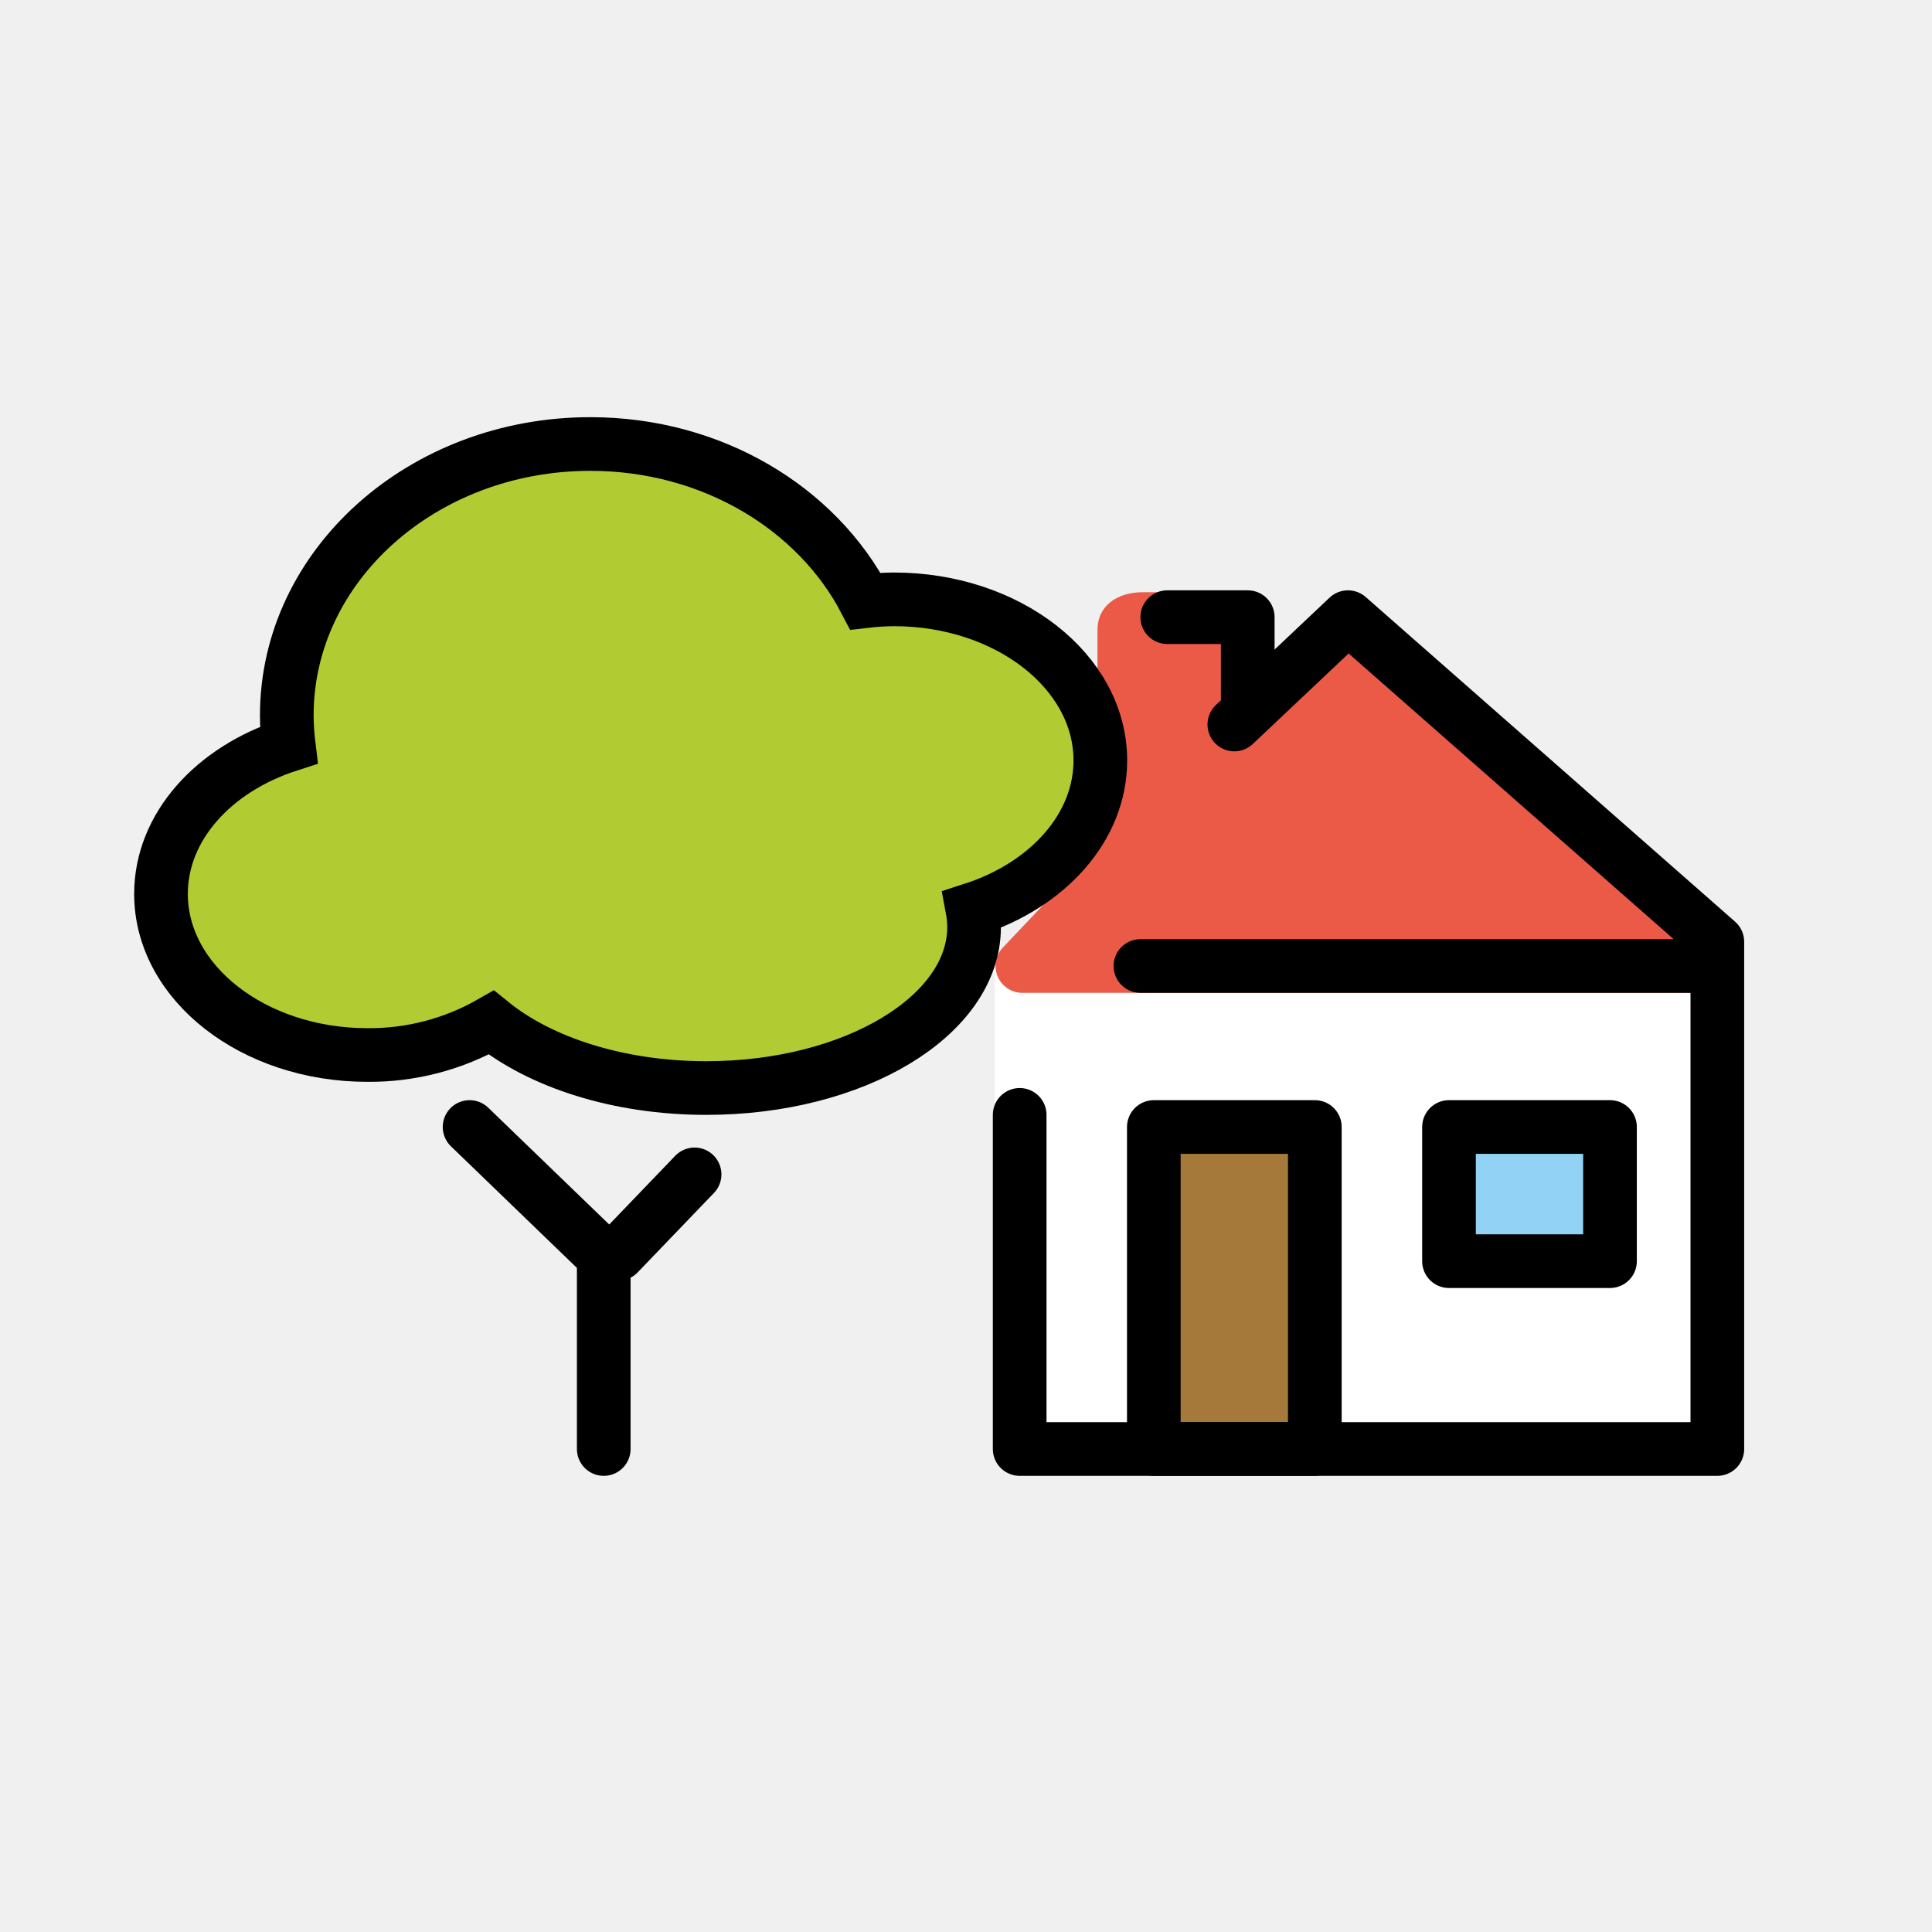
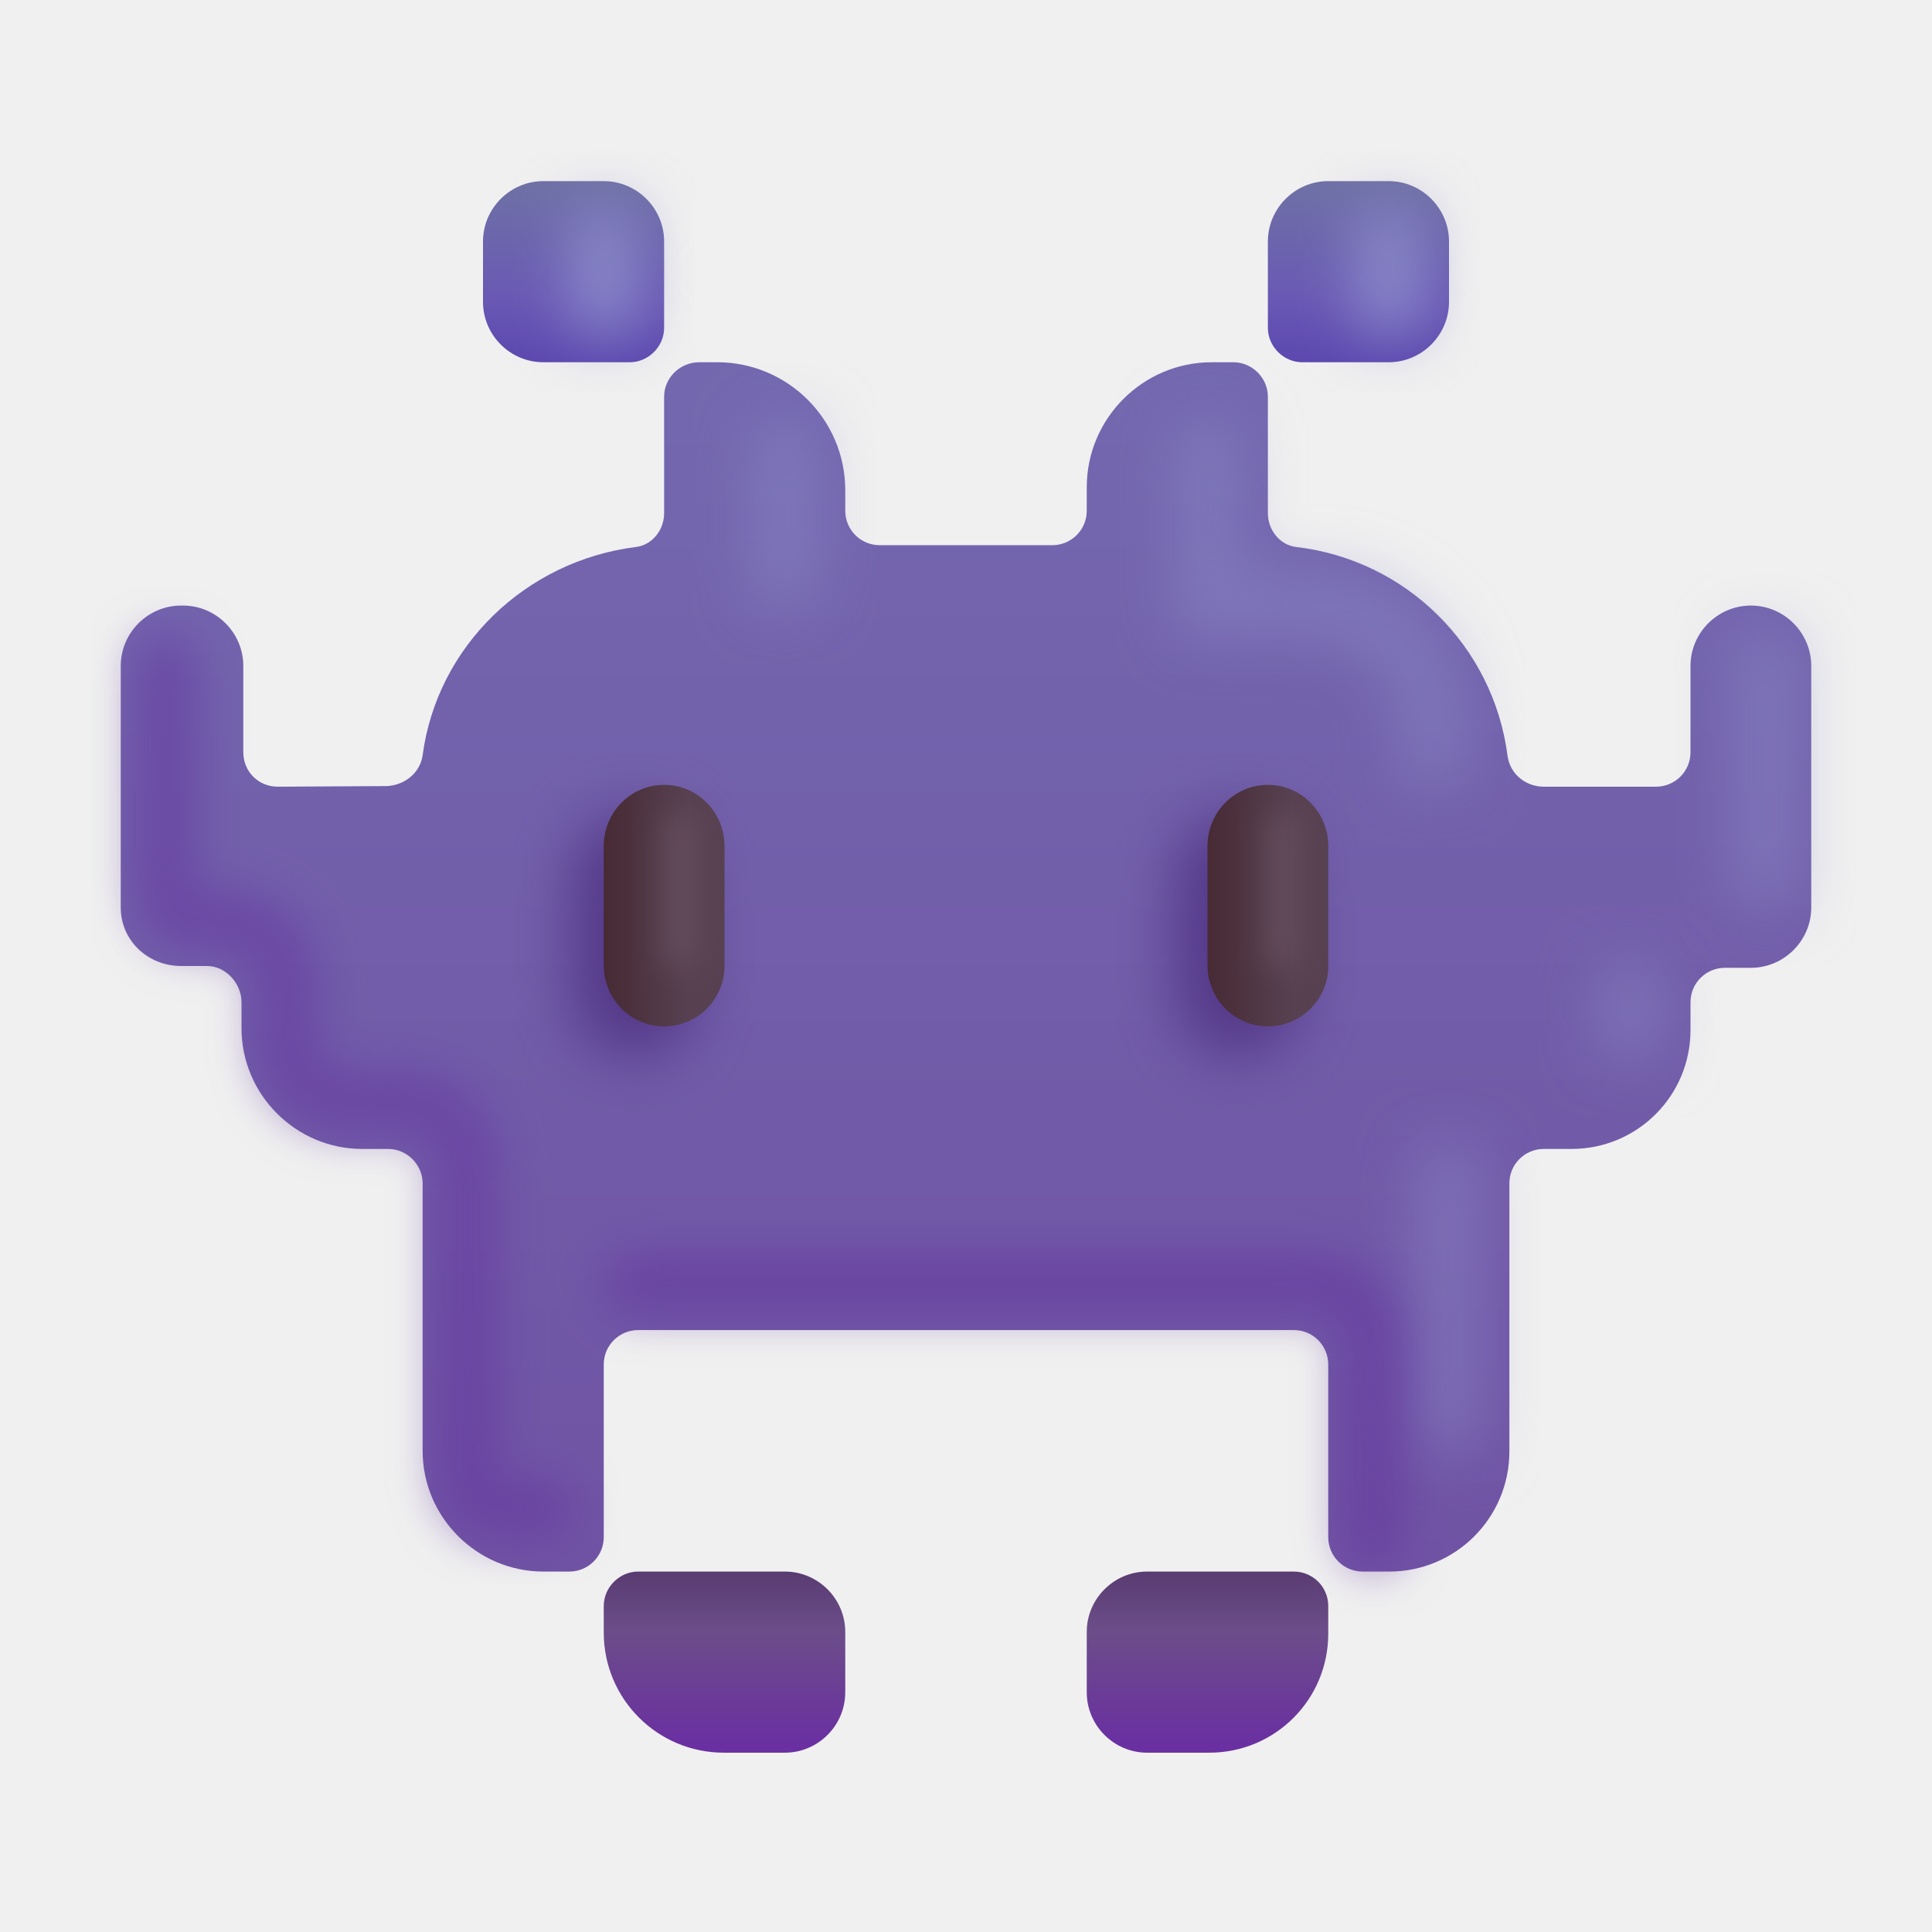
- <svg xmlns="http://www.w3.org/2000/svg" id="emoji" viewBox="0 0 72 72" version="1.1">
-   <g id="color">
-     <rect x="37.075" y="36.053" width="26.884" height="18.114" fill="#FFFFFF" />
-     <polygon fill="#EA5A47" stroke="#EA5A47" stroke-linecap="round" stroke-linejoin="round" stroke-miterlimit="10" stroke-width="2" points="50.235,23.2 38.1,36 63.5,36" />
-     <path fill="#EA5A47" d="M47.3,26l-6.4,6.059v-8.573c0-0.931,0.755-1.416,1.686-1.416h3.028 c0.931,0,1.686,0.485,1.686,1.416C47.3,23.486,47.3,26,47.3,26z" />
-     <rect x="43" y="42" width="6" height="12" fill="#A57939" />
-     <rect x="54" y="42" width="6" height="5" fill="#92D3F5" />
-     <path fill="#B1CC33" d="M41.006,28.339c0-3.312-3.445-6.003-7.694-6.003c-0.355,0.003-0.71,0.025-1.062,0.066 c-1.8-3.455-5.707-5.855-10.25-5.855c-6.248,0-11.312,4.529-11.312,10.114c0.001,0.369,0.025,0.738,0.07,1.104 C7.966,28.666,6,30.81,6,33.314c0,3.312,3.445,6.003,7.694,6.003c1.615,0.014,3.206-0.402,4.614-1.207 c1.818,1.477,4.726,2.438,8.015,2.438c5.511,0,9.978-2.688,9.978-6.003c-0.001-0.219-0.021-0.438-0.061-0.653 C39.036,32.99,41.006,30.845,41.006,28.339z" />
+ <svg xmlns="http://www.w3.org/2000/svg" width="32" height="32" fill="none">
+   <path fill="url(#a)" fill-rule="evenodd" d="M13 29.03h-1.01c-1.1 0-1.99-.89-1.99-1.99v-.44c0-.31.26-.57.57-.57H13c.55 0 1 .45 1 1v1c0 .55-.45 1-1 1m5-1v-1c0-.55.45-1 1-1h2.43c.31 0 .57.25.57.57v.46c0 1.09-.88 1.97-1.97 1.97H19c-.55 0-1-.45-1-1" clip-rule="evenodd" />
+   <path fill="url(#b)" fill-rule="evenodd" d="M9 3h1c.55 0 1 .45 1 1v1.43c0 .31-.26.57-.57.57H9c-.55 0-1-.45-1-1V4c0-.55.45-1 1-1m15 1v1c0 .55-.45 1-1 1h-1.43c-.31 0-.57-.26-.57-.57V4c0-.55.45-1 1-1h1c.55 0 1 .45 1 1" clip-rule="evenodd" />
+   <path fill="url(#c)" d="M29 10.03c-.55 0-1 .45-1 1v1.43c0 .32-.26.57-.57.57h-1.86c-.3 0-.56-.21-.6-.51a4 4 0 0 0-3.5-3.46c-.27-.03-.47-.28-.47-.56V6.57c0-.31-.26-.57-.57-.57h-.36C18.93 6 18 6.93 18 8.07v.39c0 .32-.26.57-.57.57h-2.86a.57.57 0 0 1-.57-.57v-.34C14 6.95 13.05 6 11.88 6h-.3c-.32 0-.58.26-.58.57V8.5c0 .28-.2.53-.47.56-1.82.23-3.29 1.64-3.53 3.45-.04.29-.3.5-.6.51l-1.8.01c-.32 0-.57-.25-.57-.57v-1.43c0-.55-.45-1-1-1H3c-.55 0-1 .45-1 1v4c0 .55.45.97 1 .97h.43c.31 0 .57.29.57.6v.43c0 1.1.9 2 2 2h.43c.31 0 .57.26.57.57v4.43c0 1.1.9 2 2 2h.43c.32 0 .57-.26.57-.57V22.6c0-.32.26-.57.57-.57h10.86c.32 0 .57.26.57.57v2.86c0 .32.26.57.57.57h.44c1.1 0 1.99-.89 1.99-1.99V19.6c0-.32.26-.57.57-.57h.46c1.09 0 1.97-.88 1.97-1.97v-.46c0-.32.26-.57.57-.57H29c.55 0 1-.45 1-1v-4c0-.55-.45-1-1-1" />
+   <g filter="url(#d)">
+     <path fill="#533787" d="M10.5 17.5c-.554 0-1-.453-1-1.018v-1.964c0-.565.446-1.018 1-1.018s1 .453 1 1.018v1.964a1 1 0 0 1-1 1.018" />
  </g>
-   <g id="hair" />
-   <g id="skin" />
-   <g id="skin-shadow" />
-   <g id="line">
-     <polyline fill="none" stroke="#000000" stroke-linecap="round" stroke-linejoin="round" stroke-miterlimit="10" stroke-width="2" points="46,27 50.235,23 64,35.098 64,54 38,54 38,41.548" />
-     <rect x="43" y="42" width="6" height="12" fill="none" stroke="#000000" stroke-linecap="round" stroke-linejoin="round" stroke-miterlimit="10" stroke-width="2" />
-     <rect x="54" y="42" width="6" height="5" fill="none" stroke="#000000" stroke-linecap="round" stroke-linejoin="round" stroke-miterlimit="10" stroke-width="2" />
-     <polyline fill="none" stroke="#000000" stroke-linecap="round" stroke-linejoin="round" stroke-miterlimit="10" stroke-width="2" points="43.5,23 46.5,23 46.5,26" />
-     <path fill="none" stroke="#000000" stroke-miterlimit="10" stroke-width="2" d="M31.245,39.34" />
-     <polyline fill="none" stroke="#000000" stroke-linecap="round" stroke-linejoin="round" stroke-width="2" points="22.5,54 22.5,46.827 17.5,42" />
-     <line x1="23.041" x2="25.885" y1="46.727" y2="43.766" fill="none" stroke="#000000" stroke-linecap="round" stroke-linejoin="round" stroke-width="2" />
-     <path fill="none" stroke="#000000" stroke-linecap="round" stroke-miterlimit="10" stroke-width="2" d="M41.006,28.339 c0-3.312-3.445-6.003-7.694-6.003c-0.355,0.003-0.71,0.025-1.062,0.066c-1.8-3.455-5.707-5.855-10.25-5.855 c-6.248,0-11.312,4.529-11.312,10.114c0.001,0.369,0.025,0.738,0.07,1.104C7.966,28.666,6,30.81,6,33.314 c0,3.312,3.445,6.003,7.694,6.003c1.615,0.014,3.206-0.402,4.614-1.207c1.818,1.477,4.726,2.438,8.015,2.438 c5.511,0,9.978-2.688,9.978-6.003c-0.001-0.219-0.021-0.438-0.061-0.653 C39.036,32.99,41.006,30.845,41.006,28.339z" />
-     <line x1="63.5" x2="42.5" y1="36" y2="36" fill="none" stroke="#000000" stroke-linecap="round" stroke-linejoin="round" stroke-miterlimit="10" stroke-width="2" />
+   <g filter="url(#e)">
+     <path fill="#533787" d="M20.5 17.5c-.555 0-1-.453-1-1.018v-1.964c0-.565.445-1.018 1-1.018s1 .453 1 1.018v1.964a1 1 0 0 1-1 1.018" />
  </g>
+   <path fill="url(#f)" d="M11 17c-.555 0-1-.453-1-1.018v-1.964c0-.565.445-1.018 1-1.018s1 .453 1 1.018v1.964A1 1 0 0 1 11 17" />
+   <path fill="url(#g)" d="M21 17c-.555 0-1-.453-1-1.018v-1.964c0-.565.445-1.018 1-1.018s1 .453 1 1.018v1.964A1 1 0 0 1 21 17" />
+   <g filter="url(#h)">
+     <path fill="#654E5D" d="M11 13.5h.5V16H11z" />
+   </g>
+   <g filter="url(#i)">
+     <path fill="#654E5D" d="M21 13.5h.5V16H21z" />
+   </g>
+   <g filter="url(#j)" opacity=".5">
+     <path stroke="#8D8CCB" d="M20 7v3h1.75a2 2 0 0 1 2 2v1" />
+   </g>
+   <g filter="url(#k)" opacity=".5">
+     <path stroke="#8D8CCB" d="M13 10V7" />
+   </g>
+   <g filter="url(#l)" opacity=".5">
+     <path stroke="#8D8CCB" d="M24 19v5" />
+   </g>
+   <g filter="url(#m)" opacity=".5">
+     <path stroke="#8D8CCB" d="M27 16v1.5" />
+   </g>
+   <g filter="url(#n)" opacity=".5">
+     <path stroke="#8D8CCB" d="M29.25 10.5V15" />
+   </g>
+   <g filter="url(#o)" opacity=".6">
+     <path stroke="#6539A0" stroke-linecap="round" d="M2.75 11v3.75a.5.5 0 0 0 .5.5h.5a1 1 0 0 1 1 1v1a1 1 0 0 0 1 1h1a1 1 0 0 1 1 1v5.25a.5.5 0 0 0 .5.5H9" />
+   </g>
+   <g filter="url(#p)" opacity=".6">
+     <path stroke="#64389F" stroke-linecap="round" d="M10.5 21.25h11.25a1 1 0 0 1 1 1v3.25" />
+   </g>
+   <g filter="url(#q)">
+     <path stroke="#8D8CCB" d="M10 3.5v2" />
+   </g>
+   <g filter="url(#r)">
+     <path stroke="#8D8CCB" d="M23 3.5v2" />
+   </g>
+   <defs>
+     <filter id="d" width="4" height="6" x="8.5" y="12.5" color-interpolation-filters="sRGB" filterUnits="userSpaceOnUse">
+       <feFlood flood-opacity="0" result="BackgroundImageFix" />
+       <feBlend in="SourceGraphic" in2="BackgroundImageFix" result="shape" />
+       <feGaussianBlur result="effect1_foregroundBlur_31_1496" stdDeviation=".5" />
+     </filter>
+     <filter id="e" width="4" height="6" x="18.5" y="12.5" color-interpolation-filters="sRGB" filterUnits="userSpaceOnUse">
+       <feFlood flood-opacity="0" result="BackgroundImageFix" />
+       <feBlend in="SourceGraphic" in2="BackgroundImageFix" result="shape" />
+       <feGaussianBlur result="effect1_foregroundBlur_31_1496" stdDeviation=".5" />
+     </filter>
+     <filter id="h" width="1.5" height="3.5" x="10.5" y="13" color-interpolation-filters="sRGB" filterUnits="userSpaceOnUse">
+       <feFlood flood-opacity="0" result="BackgroundImageFix" />
+       <feBlend in="SourceGraphic" in2="BackgroundImageFix" result="shape" />
+       <feGaussianBlur result="effect1_foregroundBlur_31_1496" stdDeviation=".25" />
+     </filter>
+     <filter id="i" width="1.5" height="3.5" x="20.5" y="13" color-interpolation-filters="sRGB" filterUnits="userSpaceOnUse">
+       <feFlood flood-opacity="0" result="BackgroundImageFix" />
+       <feBlend in="SourceGraphic" in2="BackgroundImageFix" result="shape" />
+       <feGaussianBlur result="effect1_foregroundBlur_31_1496" stdDeviation=".25" />
+     </filter>
+     <filter id="j" width="6.75" height="8" x="18.5" y="6" color-interpolation-filters="sRGB" filterUnits="userSpaceOnUse">
+       <feFlood flood-opacity="0" result="BackgroundImageFix" />
+       <feBlend in="SourceGraphic" in2="BackgroundImageFix" result="shape" />
+       <feGaussianBlur result="effect1_foregroundBlur_31_1496" stdDeviation=".5" />
+     </filter>
+     <filter id="k" width="3" height="5" x="11.5" y="6" color-interpolation-filters="sRGB" filterUnits="userSpaceOnUse">
+       <feFlood flood-opacity="0" result="BackgroundImageFix" />
+       <feBlend in="SourceGraphic" in2="BackgroundImageFix" result="shape" />
+       <feGaussianBlur result="effect1_foregroundBlur_31_1496" stdDeviation=".5" />
+     </filter>
+     <filter id="l" width="3" height="7" x="22.5" y="18" color-interpolation-filters="sRGB" filterUnits="userSpaceOnUse">
+       <feFlood flood-opacity="0" result="BackgroundImageFix" />
+       <feBlend in="SourceGraphic" in2="BackgroundImageFix" result="shape" />
+       <feGaussianBlur result="effect1_foregroundBlur_31_1496" stdDeviation=".5" />
+     </filter>
+     <filter id="m" width="3" height="3.5" x="25.5" y="15" color-interpolation-filters="sRGB" filterUnits="userSpaceOnUse">
+       <feFlood flood-opacity="0" result="BackgroundImageFix" />
+       <feBlend in="SourceGraphic" in2="BackgroundImageFix" result="shape" />
+       <feGaussianBlur result="effect1_foregroundBlur_31_1496" stdDeviation=".5" />
+     </filter>
+     <filter id="n" width="3" height="6.5" x="27.75" y="9.5" color-interpolation-filters="sRGB" filterUnits="userSpaceOnUse">
+       <feFlood flood-opacity="0" result="BackgroundImageFix" />
+       <feBlend in="SourceGraphic" in2="BackgroundImageFix" result="shape" />
+       <feGaussianBlur result="effect1_foregroundBlur_31_1496" stdDeviation=".5" />
+     </filter>
+     <filter id="o" width="8.75" height="16.5" x="1.5" y="9.75" color-interpolation-filters="sRGB" filterUnits="userSpaceOnUse">
+       <feFlood flood-opacity="0" result="BackgroundImageFix" />
+       <feBlend in="SourceGraphic" in2="BackgroundImageFix" result="shape" />
+       <feGaussianBlur result="effect1_foregroundBlur_31_1496" stdDeviation=".375" />
+     </filter>
+     <filter id="p" width="14.75" height="6.75" x="9.25" y="20" color-interpolation-filters="sRGB" filterUnits="userSpaceOnUse">
+       <feFlood flood-opacity="0" result="BackgroundImageFix" />
+       <feBlend in="SourceGraphic" in2="BackgroundImageFix" result="shape" />
+       <feGaussianBlur result="effect1_foregroundBlur_31_1496" stdDeviation=".375" />
+     </filter>
+     <filter id="q" width="3" height="4" x="8.5" y="2.5" color-interpolation-filters="sRGB" filterUnits="userSpaceOnUse">
+       <feFlood flood-opacity="0" result="BackgroundImageFix" />
+       <feBlend in="SourceGraphic" in2="BackgroundImageFix" result="shape" />
+       <feGaussianBlur result="effect1_foregroundBlur_31_1496" stdDeviation=".5" />
+     </filter>
+     <filter id="r" width="3" height="4" x="21.5" y="2.5" color-interpolation-filters="sRGB" filterUnits="userSpaceOnUse">
+       <feFlood flood-opacity="0" result="BackgroundImageFix" />
+       <feBlend in="SourceGraphic" in2="BackgroundImageFix" result="shape" />
+       <feGaussianBlur result="effect1_foregroundBlur_31_1496" stdDeviation=".5" />
+     </filter>
+     <linearGradient id="a" x1="12" x2="12" y1="26" y2="28.848" gradientUnits="userSpaceOnUse">
+       <stop stop-color="#583B70" />
+       <stop offset=".353" stop-color="#6C4D89" />
+       <stop offset="1" stop-color="#6A30A1" />
+     </linearGradient>
+     <linearGradient id="b" x1="22.5" x2="22.5" y1="3.061" y2="6" gradientUnits="userSpaceOnUse">
+       <stop stop-color="#6E70A5" />
+       <stop offset=".629" stop-color="#6A59B4" />
+       <stop offset=".993" stop-color="#5C48AF" />
+     </linearGradient>
+     <linearGradient id="c" x1="16" x2="16" y1="3.061" y2="28.848" gradientUnits="userSpaceOnUse">
+       <stop stop-color="#746BB1" />
+       <stop offset="1" stop-color="#6F50A2" />
+     </linearGradient>
+     <linearGradient id="f" x1="11.485" x2="10" y1="14.965" y2="14.965" gradientUnits="userSpaceOnUse">
+       <stop offset=".041" stop-color="#574151" />
+       <stop offset="1" stop-color="#472A34" />
+     </linearGradient>
+     <linearGradient id="g" x1="21.485" x2="20" y1="14.965" y2="14.965" gradientUnits="userSpaceOnUse">
+       <stop offset=".041" stop-color="#574151" />
+       <stop offset="1" stop-color="#472A34" />
+     </linearGradient>
+   </defs>
</svg>
